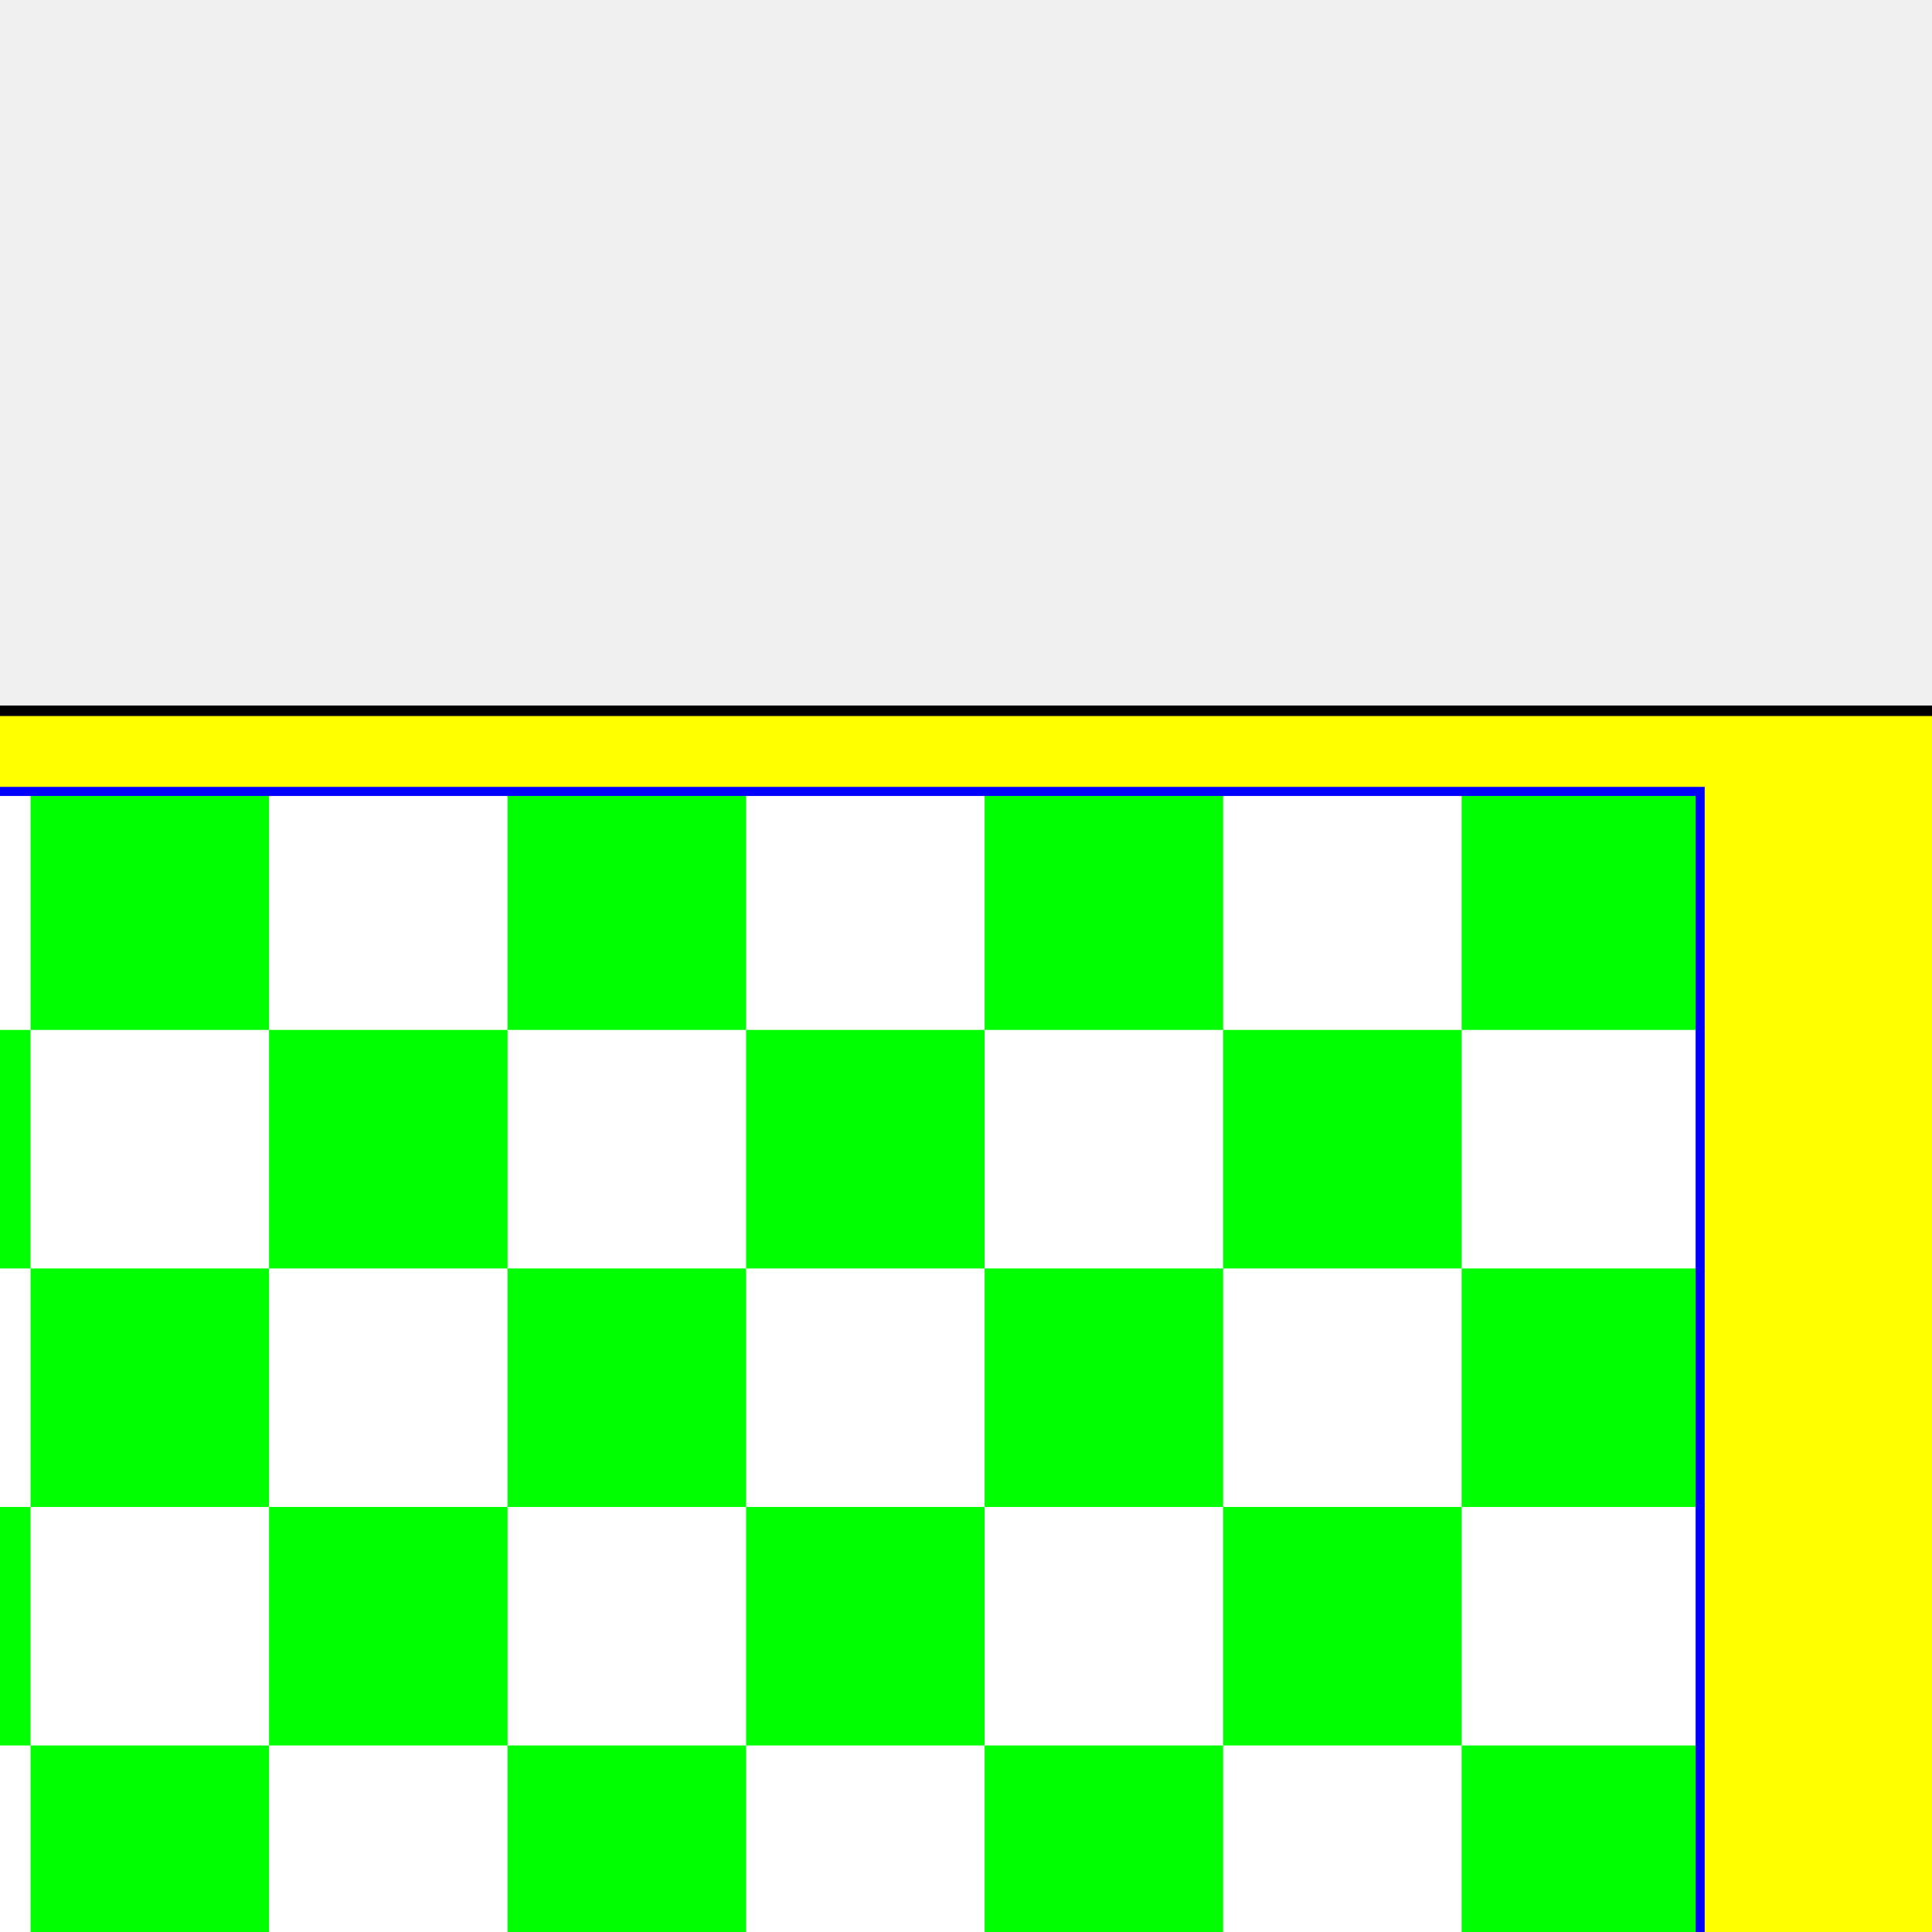
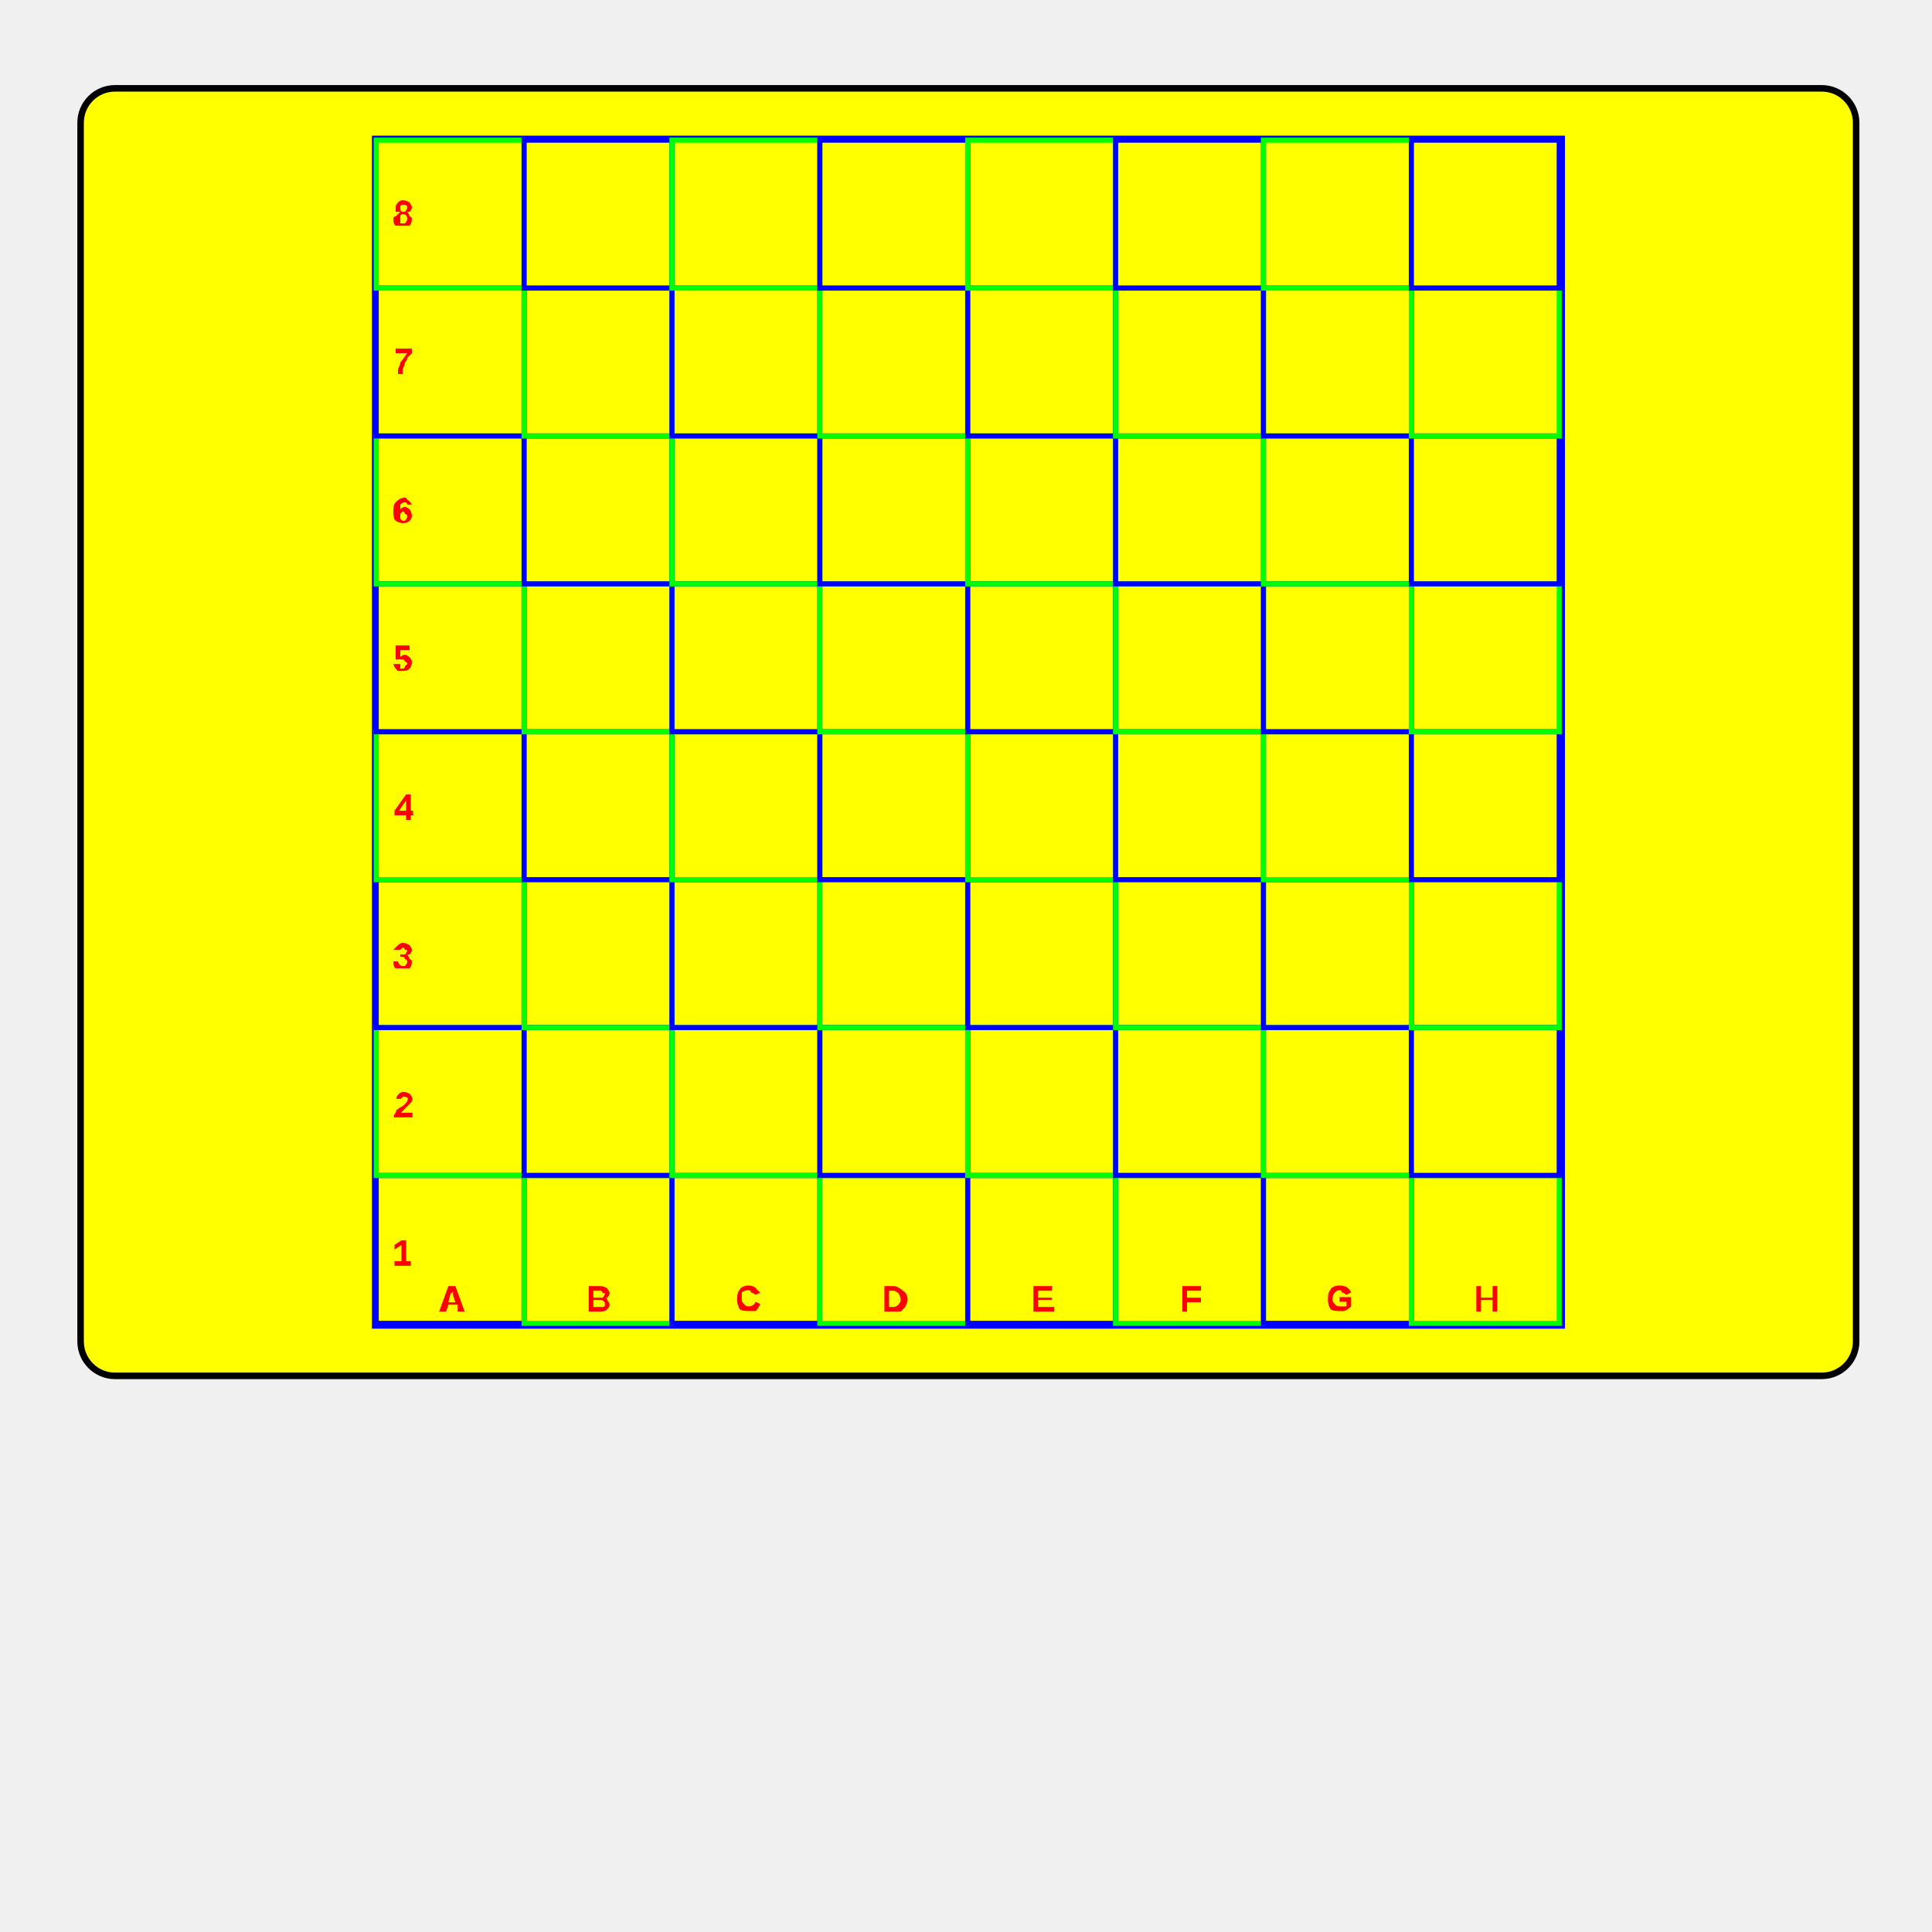
<svg xmlns="http://www.w3.org/2000/svg" width="810" height="810" viewBox="-.05 -.05 8.1 8.1" version="1.1" id="svg901">
-   <rect style="fill:#ffff00;stroke:#000000;stroke-width:0.044" id="rect1558" width="11.963" height="8.675" x="-2.904" y="2.93" ry="0.232" />
-   <rect x="-0.922" y="3.268" width="8" height="8" id="rect897" style="fill:#00ff00;stroke-width:0.889" />
-   <path fill="#FFF" d="M -0.922,3.268 H 7.078 v 1 h -8 z m 0,2 H 7.078 v 1 h -8 z m 0,2 H 7.078 v 1 h -8 z m 0,2 H 7.078 V 10.268 h -8 z m 1,-6 V 11.268 H 1.078 V 3.268 Z m 2,0 V 11.268 h 1 V 3.268 Z m 2,0 V 11.268 h 1 V 3.268 Z m 2,0 V 11.268 h 1 V 3.268 Z" id="path899" style="fill:#ffffff" />
-   <rect style="fill:none;stroke:#0000ff;stroke-width:0.038" id="rect1560" width="8" height="8" x="-0.922" y="3.268" />
-   <text xml:space="preserve" style="font-weight:bold;font-size:0.24px;line-height:125%;font-family:Arial;-inkscape-font-specification:'Arial, Bold';letter-spacing:0px;word-spacing:0px;fill:#ff0000;stroke:none;stroke-width:0.01px;stroke-linecap:butt;stroke-linejoin:miter;stroke-opacity:1" x="-0.49" y="11.17" id="text1564">
-     <tspan id="tspan1562" x="-0.49" y="11.17" style="fill:#ff0000;stroke:none;stroke-width:0.01px">A</tspan>
-   </text>
-   <text xml:space="preserve" style="font-weight:bold;font-size:0.24px;line-height:125%;font-family:Arial;-inkscape-font-specification:'Arial, Bold';letter-spacing:0px;word-spacing:0px;fill:#ff0000;stroke:none;stroke-width:0.01px;stroke-linecap:butt;stroke-linejoin:miter;stroke-opacity:1" x="0.503" y="11.17" id="text1568">
-     <tspan id="tspan1566" x="0.503" y="11.17" style="fill:#ff0000;stroke:none;stroke-width:0.01px">B</tspan>
-   </text>
-   <text xml:space="preserve" style="font-weight:bold;font-size:0.24px;line-height:125%;font-family:Arial;-inkscape-font-specification:'Arial, Bold';letter-spacing:0px;word-spacing:0px;fill:#ff0000;stroke:none;stroke-width:0.01px;stroke-linecap:butt;stroke-linejoin:miter;stroke-opacity:1" x="1.503" y="11.167" id="text1572">
-     <tspan id="tspan1570" x="1.503" y="11.167" style="fill:#ff0000;stroke:none;stroke-width:0.01px">C</tspan>
-   </text>
-   <text xml:space="preserve" style="font-weight:bold;font-size:0.24px;line-height:125%;font-family:Arial;-inkscape-font-specification:'Arial, Bold';letter-spacing:0px;word-spacing:0px;fill:#ff0000;stroke:none;stroke-width:0.01px;stroke-linecap:butt;stroke-linejoin:miter;stroke-opacity:1" x="2.497" y="11.17" id="text1576">
-     <tspan id="tspan1574" x="2.497" y="11.17" style="fill:#ff0000;stroke:none;stroke-width:0.01px">D</tspan>
-   </text>
-   <text xml:space="preserve" style="font-weight:bold;font-size:0.24px;line-height:125%;font-family:Arial;-inkscape-font-specification:'Arial, Bold';letter-spacing:0px;word-spacing:0px;fill:#ff0000;stroke:none;stroke-width:0.01px;stroke-linecap:butt;stroke-linejoin:miter;stroke-opacity:1" x="3.5" y="11.17" id="text1580">
-     <tspan id="tspan1578" x="3.5" y="11.17" style="fill:#ff0000;stroke:none;stroke-width:0.01px">E</tspan>
-   </text>
-   <text xml:space="preserve" style="font-weight:bold;font-size:0.24px;line-height:125%;font-family:Arial;-inkscape-font-specification:'Arial, Bold';letter-spacing:0px;word-spacing:0px;fill:#ff0000;stroke:none;stroke-width:0.01px;stroke-linecap:butt;stroke-linejoin:miter;stroke-opacity:1" x="4.503" y="11.17" id="text1584">
-     <tspan id="tspan1582" x="4.503" y="11.17" style="fill:#ff0000;stroke:none;stroke-width:0.01px">F</tspan>
-   </text>
-   <text xml:space="preserve" style="font-weight:bold;font-size:0.24px;line-height:125%;font-family:Arial;-inkscape-font-specification:'Arial, Bold';letter-spacing:0px;word-spacing:0px;fill:#ff0000;stroke:none;stroke-width:0.01px;stroke-linecap:butt;stroke-linejoin:miter;stroke-opacity:1" x="5.484" y="11.167" id="text1588">
-     <tspan id="tspan1586" x="5.484" y="11.167" style="fill:#ff0000;stroke:none;stroke-width:0.01px">G</tspan>
-   </text>
-   <text xml:space="preserve" style="font-weight:bold;font-size:0.24px;line-height:125%;font-family:Arial;-inkscape-font-specification:'Arial, Bold';letter-spacing:0px;word-spacing:0px;fill:#ff0000;stroke:none;stroke-width:0.01px;stroke-linecap:butt;stroke-linejoin:miter;stroke-opacity:1" x="6.486" y="11.17" id="text1592">
-     <tspan id="tspan1590" x="6.486" y="11.17" style="fill:#ff0000;stroke:none;stroke-width:0.01px">H</tspan>
-   </text>
-   <text xml:space="preserve" style="font-weight:bold;font-size:0.24px;line-height:125%;font-family:Arial;-inkscape-font-specification:'Arial, Bold';letter-spacing:0px;word-spacing:0px;fill:#ff0000;stroke:none;stroke-width:0.01px;stroke-linecap:butt;stroke-linejoin:miter;stroke-opacity:1" x="-0.806" y="10.861" id="text1596">
-     <tspan id="tspan1594" x="-0.806" y="10.861" style="fill:#ff0000;stroke:none;stroke-width:0.01px">1</tspan>
-   </text>
-   <text xml:space="preserve" style="font-weight:bold;font-size:0.24px;line-height:125%;font-family:Arial;-inkscape-font-specification:'Arial, Bold';letter-spacing:0px;word-spacing:0px;fill:#ff0000;stroke:none;stroke-width:0.01px;stroke-linecap:butt;stroke-linejoin:miter;stroke-opacity:1" x="-0.793" y="9.861" id="text1600">
-     <tspan id="tspan1598" x="-0.793" y="9.861" style="fill:#ff0000;stroke:none;stroke-width:0.01px">2</tspan>
-   </text>
-   <text xml:space="preserve" style="font-weight:bold;font-size:0.24px;line-height:125%;font-family:Arial;-inkscape-font-specification:'Arial, Bold';letter-spacing:0px;word-spacing:0px;fill:#ff0000;stroke:none;stroke-width:0.01px;stroke-linecap:butt;stroke-linejoin:miter;stroke-opacity:1" x="-0.796" y="8.859" id="text1604">
-     <tspan id="tspan1602" x="-0.796" y="8.859" style="fill:#ff0000;stroke:none;stroke-width:0.01px">3</tspan>
-   </text>
-   <text xml:space="preserve" style="font-weight:bold;font-size:0.24px;line-height:125%;font-family:Arial;-inkscape-font-specification:'Arial, Bold';letter-spacing:0px;word-spacing:0px;fill:#ff0000;stroke:none;stroke-width:0.01px;stroke-linecap:butt;stroke-linejoin:miter;stroke-opacity:1" x="-0.791" y="7.86" id="text1608">
-     <tspan id="tspan1606" x="-0.791" y="7.86" style="fill:#ff0000;stroke:none;stroke-width:0.01px">4</tspan>
-   </text>
-   <text xml:space="preserve" style="font-weight:bold;font-size:0.24px;line-height:125%;font-family:Arial;-inkscape-font-specification:'Arial, Bold';letter-spacing:0px;word-spacing:0px;fill:#ff0000;stroke:none;stroke-width:0.01px;stroke-linecap:butt;stroke-linejoin:miter;stroke-opacity:1" x="-0.797" y="6.856" id="text1612">
-     <tspan id="tspan1610" x="-0.797" y="6.856" style="fill:#ff0000;stroke:none;stroke-width:0.01px">5</tspan>
-   </text>
-   <text xml:space="preserve" style="font-weight:bold;font-size:0.24px;line-height:125%;font-family:Arial;-inkscape-font-specification:'Arial, Bold';letter-spacing:0px;word-spacing:0px;fill:#ff0000;stroke:none;stroke-width:0.01px;stroke-linecap:butt;stroke-linejoin:miter;stroke-opacity:1" x="-0.797" y="5.857" id="text1616">
-     <tspan id="tspan1614" x="-0.797" y="5.857" style="fill:#ff0000;stroke:none;stroke-width:0.01px">6</tspan>
-   </text>
-   <text xml:space="preserve" style="font-weight:bold;font-size:0.24px;line-height:125%;font-family:Arial;-inkscape-font-specification:'Arial, Bold';letter-spacing:0px;word-spacing:0px;fill:#ff0000;stroke:none;stroke-width:0.01px;stroke-linecap:butt;stroke-linejoin:miter;stroke-opacity:1" x="-0.797" y="4.856" id="text1620">
-     <tspan id="tspan1618" x="-0.797" y="4.856" style="fill:#ff0000;stroke:none;stroke-width:0.01px">7</tspan>
-   </text>
-   <text xml:space="preserve" style="font-weight:bold;font-size:0.24px;line-height:125%;font-family:Arial;-inkscape-font-specification:'Arial, Bold';letter-spacing:0px;word-spacing:0px;fill:#ff0000;stroke:none;stroke-width:0.01px;stroke-linecap:butt;stroke-linejoin:miter;stroke-opacity:1" x="-0.796" y="3.856" id="text1624">
-     <tspan id="tspan1622" x="-0.796" y="3.856" style="fill:#ff0000;stroke:none;stroke-width:0.01px">8</tspan>
-   </text>
  <defs id="defs905" />
+   <g id="g2349" transform="matrix(0.6222582,0,0,0.6222582,2.094922,-1.50289)">
+     <rect style="fill:#ffff00;stroke:#000000;stroke-width:0.044" id="rect1558" width="11.963" height="8.675" x="-2.904" y="2.93" ry="0.232" />
+     <rect style="fill:none;stroke:#0000ff;stroke-width:0.038" id="rect1560" width="8" height="8" x="-0.922" y="3.268" />
+     <text xml:space="preserve" style="font-weight:bold;font-size:0.24px;line-height:125%;font-family:Arial;-inkscape-font-specification:'Arial, Bold';letter-spacing:0px;word-spacing:0px;fill:#ff0000;stroke:none;stroke-width:0.01px;stroke-linecap:butt;stroke-linejoin:miter;stroke-opacity:1" x="-0.49" y="11.17" id="text1564">
+       <tspan id="tspan1562" x="-0.49" y="11.17" style="fill:#ff0000;stroke:none;stroke-width:0.01px">A</tspan>
+     </text>
+     <text xml:space="preserve" style="font-weight:bold;font-size:0.24px;line-height:125%;font-family:Arial;-inkscape-font-specification:'Arial, Bold';letter-spacing:0px;word-spacing:0px;fill:#ff0000;stroke:none;stroke-width:0.01px;stroke-linecap:butt;stroke-linejoin:miter;stroke-opacity:1" x="0.503" y="11.17" id="text1568">
+       <tspan id="tspan1566" x="0.503" y="11.17" style="fill:#ff0000;stroke:none;stroke-width:0.01px">B</tspan>
+     </text>
+     <text xml:space="preserve" style="font-weight:bold;font-size:0.24px;line-height:125%;font-family:Arial;-inkscape-font-specification:'Arial, Bold';letter-spacing:0px;word-spacing:0px;fill:#ff0000;stroke:none;stroke-width:0.01px;stroke-linecap:butt;stroke-linejoin:miter;stroke-opacity:1" x="1.503" y="11.167" id="text1572">
+       <tspan id="tspan1570" x="1.503" y="11.167" style="fill:#ff0000;stroke:none;stroke-width:0.01px">C</tspan>
+     </text>
+     <text xml:space="preserve" style="font-weight:bold;font-size:0.24px;line-height:125%;font-family:Arial;-inkscape-font-specification:'Arial, Bold';letter-spacing:0px;word-spacing:0px;fill:#ff0000;stroke:none;stroke-width:0.01px;stroke-linecap:butt;stroke-linejoin:miter;stroke-opacity:1" x="2.497" y="11.17" id="text1576">
+       <tspan id="tspan1574" x="2.497" y="11.17" style="fill:#ff0000;stroke:none;stroke-width:0.01px">D</tspan>
+     </text>
+     <text xml:space="preserve" style="font-weight:bold;font-size:0.24px;line-height:125%;font-family:Arial;-inkscape-font-specification:'Arial, Bold';letter-spacing:0px;word-spacing:0px;fill:#ff0000;stroke:none;stroke-width:0.01px;stroke-linecap:butt;stroke-linejoin:miter;stroke-opacity:1" x="3.5" y="11.17" id="text1580">
+       <tspan id="tspan1578" x="3.5" y="11.17" style="fill:#ff0000;stroke:none;stroke-width:0.01px">E</tspan>
+     </text>
+     <text xml:space="preserve" style="font-weight:bold;font-size:0.24px;line-height:125%;font-family:Arial;-inkscape-font-specification:'Arial, Bold';letter-spacing:0px;word-spacing:0px;fill:#ff0000;stroke:none;stroke-width:0.01px;stroke-linecap:butt;stroke-linejoin:miter;stroke-opacity:1" x="4.503" y="11.17" id="text1584">
+       <tspan id="tspan1582" x="4.503" y="11.17" style="fill:#ff0000;stroke:none;stroke-width:0.01px">F</tspan>
+     </text>
+     <text xml:space="preserve" style="font-weight:bold;font-size:0.24px;line-height:125%;font-family:Arial;-inkscape-font-specification:'Arial, Bold';letter-spacing:0px;word-spacing:0px;fill:#ff0000;stroke:none;stroke-width:0.01px;stroke-linecap:butt;stroke-linejoin:miter;stroke-opacity:1" x="5.484" y="11.167" id="text1588">
+       <tspan id="tspan1586" x="5.484" y="11.167" style="fill:#ff0000;stroke:none;stroke-width:0.01px">G</tspan>
+     </text>
+     <text xml:space="preserve" style="font-weight:bold;font-size:0.24px;line-height:125%;font-family:Arial;-inkscape-font-specification:'Arial, Bold';letter-spacing:0px;word-spacing:0px;fill:#ff0000;stroke:none;stroke-width:0.01px;stroke-linecap:butt;stroke-linejoin:miter;stroke-opacity:1" x="6.486" y="11.17" id="text1592">
+       <tspan id="tspan1590" x="6.486" y="11.17" style="fill:#ff0000;stroke:none;stroke-width:0.01px">H</tspan>
+     </text>
+     <text xml:space="preserve" style="font-weight:bold;font-size:0.24px;line-height:125%;font-family:Arial;-inkscape-font-specification:'Arial, Bold';letter-spacing:0px;word-spacing:0px;fill:#ff0000;stroke:none;stroke-width:0.01px;stroke-linecap:butt;stroke-linejoin:miter;stroke-opacity:1" x="-0.806" y="10.861" id="text1596">
+       <tspan id="tspan1594" x="-0.806" y="10.861" style="fill:#ff0000;stroke:none;stroke-width:0.01px">1</tspan>
+     </text>
+     <text xml:space="preserve" style="font-weight:bold;font-size:0.24px;line-height:125%;font-family:Arial;-inkscape-font-specification:'Arial, Bold';letter-spacing:0px;word-spacing:0px;fill:#ff0000;stroke:none;stroke-width:0.01px;stroke-linecap:butt;stroke-linejoin:miter;stroke-opacity:1" x="-0.793" y="9.861" id="text1600">
+       <tspan id="tspan1598" x="-0.793" y="9.861" style="fill:#ff0000;stroke:none;stroke-width:0.01px">2</tspan>
+     </text>
+     <text xml:space="preserve" style="font-weight:bold;font-size:0.24px;line-height:125%;font-family:Arial;-inkscape-font-specification:'Arial, Bold';letter-spacing:0px;word-spacing:0px;fill:#ff0000;stroke:none;stroke-width:0.01px;stroke-linecap:butt;stroke-linejoin:miter;stroke-opacity:1" x="-0.796" y="8.859" id="text1604">
+       <tspan id="tspan1602" x="-0.796" y="8.859" style="fill:#ff0000;stroke:none;stroke-width:0.01px">3</tspan>
+     </text>
+     <text xml:space="preserve" style="font-weight:bold;font-size:0.24px;line-height:125%;font-family:Arial;-inkscape-font-specification:'Arial, Bold';letter-spacing:0px;word-spacing:0px;fill:#ff0000;stroke:none;stroke-width:0.01px;stroke-linecap:butt;stroke-linejoin:miter;stroke-opacity:1" x="-0.791" y="7.86" id="text1608">
+       <tspan id="tspan1606" x="-0.791" y="7.86" style="fill:#ff0000;stroke:none;stroke-width:0.01px">4</tspan>
+     </text>
+     <text xml:space="preserve" style="font-weight:bold;font-size:0.24px;line-height:125%;font-family:Arial;-inkscape-font-specification:'Arial, Bold';letter-spacing:0px;word-spacing:0px;fill:#ff0000;stroke:none;stroke-width:0.01px;stroke-linecap:butt;stroke-linejoin:miter;stroke-opacity:1" x="-0.797" y="6.856" id="text1612">
+       <tspan id="tspan1610" x="-0.797" y="6.856" style="fill:#ff0000;stroke:none;stroke-width:0.01px">5</tspan>
+     </text>
+     <text xml:space="preserve" style="font-weight:bold;font-size:0.24px;line-height:125%;font-family:Arial;-inkscape-font-specification:'Arial, Bold';letter-spacing:0px;word-spacing:0px;fill:#ff0000;stroke:none;stroke-width:0.01px;stroke-linecap:butt;stroke-linejoin:miter;stroke-opacity:1" x="-0.797" y="5.857" id="text1616">
+       <tspan id="tspan1614" x="-0.797" y="5.857" style="fill:#ff0000;stroke:none;stroke-width:0.01px">6</tspan>
+     </text>
+     <text xml:space="preserve" style="font-weight:bold;font-size:0.24px;line-height:125%;font-family:Arial;-inkscape-font-specification:'Arial, Bold';letter-spacing:0px;word-spacing:0px;fill:#ff0000;stroke:none;stroke-width:0.01px;stroke-linecap:butt;stroke-linejoin:miter;stroke-opacity:1" x="-0.797" y="4.856" id="text1620">
+       <tspan id="tspan1618" x="-0.797" y="4.856" style="fill:#ff0000;stroke:none;stroke-width:0.01px">7</tspan>
+     </text>
+     <text xml:space="preserve" style="font-weight:bold;font-size:0.24px;line-height:125%;font-family:Arial;-inkscape-font-specification:'Arial, Bold';letter-spacing:0px;word-spacing:0px;fill:#ff0000;stroke:none;stroke-width:0.01px;stroke-linecap:butt;stroke-linejoin:miter;stroke-opacity:1" x="-0.796" y="3.856" id="text1624">
+       <tspan id="tspan1622" x="-0.796" y="3.856" style="fill:#ff0000;stroke:none;stroke-width:0.01px">8</tspan>
+     </text>
+     <g id="g2248" style="fill:none" transform="matrix(2.635774,0,0,2.636164,28.05496,-6.440256)">
+       <path d="m -10.99,6.711 h 0.378 V 6.333 h -0.378 z" stroke="#0000ff" id="path2" style="fill:none;stroke-width:0.013" />
+       <path d="m -10.99,6.333 h 0.378 V 5.955 h -0.378 z" stroke="#00ff00" id="path4" style="fill:none;stroke-width:0.013" />
+       <path d="m -10.99,5.955 h 0.378 V 5.577 h -0.378 z" stroke="#0000ff" id="path6" style="fill:none;stroke-width:0.013" />
+       <path d="m -10.99,5.577 h 0.378 V 5.199 h -0.378 z" stroke="#00ff00" id="path8" style="fill:none;stroke-width:0.013" />
+       <path d="m -10.99,5.199 h 0.378 V 4.821 h -0.378 z" stroke="#0000ff" id="path10" style="fill:none;stroke-width:0.013" />
+       <path d="m -10.99,4.821 h 0.378 v -0.378 h -0.378 z" stroke="#00ff00" id="path12" style="fill:none;stroke-width:0.013" />
+       <path d="m -10.99,4.443 h 0.378 V 4.065 h -0.378 z" stroke="#0000ff" id="path14" style="fill:none;stroke-width:0.013" />
+       <path d="m -10.99,4.065 h 0.378 v -0.378 h -0.378 z" stroke="#00ff00" id="path16" style="fill:none;stroke-width:0.013" />
+       <path d="m -10.612,6.711 h 0.378 V 6.333 h -0.378 z" stroke="#00ff00" id="path18" style="fill:none;stroke-width:0.013" />
+       <path d="m -10.612,6.333 h 0.378 V 5.955 h -0.378 z" stroke="#0000ff" id="path20" style="fill:none;stroke-width:0.013" />
+       <path d="m -10.612,5.955 h 0.378 V 5.577 h -0.378 z" stroke="#00ff00" id="path22" style="fill:none;stroke-width:0.013" />
+       <path d="m -10.612,5.577 h 0.378 V 5.199 h -0.378 z" stroke="#0000ff" id="path24" style="fill:none;stroke-width:0.013" />
+       <path d="m -10.612,5.199 h 0.378 V 4.821 h -0.378 z" stroke="#00ff00" id="path26" style="fill:none;stroke-width:0.013" />
+       <path d="m -10.612,4.821 h 0.378 v -0.378 h -0.378 z" stroke="#0000ff" id="path28" style="fill:none;stroke-width:0.013" />
+       <path d="m -10.612,4.443 h 0.378 V 4.065 h -0.378 z" stroke="#00ff00" id="path30" style="fill:none;stroke-width:0.013" />
+       <path d="m -10.612,4.065 h 0.378 v -0.378 h -0.378 z" stroke="#0000ff" id="path32" style="fill:none;stroke-width:0.013" />
+       <path d="m -10.234,6.711 h 0.378 V 6.333 h -0.378 z" stroke="#0000ff" id="path34" style="fill:none;stroke-width:0.013" />
+       <path d="m -10.234,6.333 h 0.378 V 5.955 h -0.378 z" stroke="#00ff00" id="path36" style="fill:none;stroke-width:0.013" />
+       <path d="m -10.234,5.955 h 0.378 V 5.577 h -0.378 z" stroke="#0000ff" id="path38" style="fill:none;stroke-width:0.013" />
+       <path d="m -10.234,5.577 h 0.378 V 5.199 h -0.378 z" stroke="#00ff00" id="path40" style="fill:none;stroke-width:0.013" />
+       <path d="m -10.234,5.199 h 0.378 V 4.821 h -0.378 z" stroke="#0000ff" id="path42" style="fill:none;stroke-width:0.013" />
+       <path d="m -10.234,4.821 h 0.378 v -0.378 h -0.378 z" stroke="#00ff00" id="path44" style="fill:none;stroke-width:0.013" />
+       <path d="m -10.234,4.443 h 0.378 V 4.065 h -0.378 z" stroke="#0000ff" id="path46" style="fill:none;stroke-width:0.013" />
+       <path d="m -10.234,4.065 h 0.378 v -0.378 h -0.378 z" stroke="#00ff00" id="path48" style="fill:none;stroke-width:0.013" />
+       <path d="m -9.856,6.711 h 0.378 V 6.333 H -9.856 Z" stroke="#00ff00" id="path50" style="fill:none;stroke-width:0.013" />
+       <path d="m -9.856,6.333 h 0.378 V 5.955 H -9.856 Z" stroke="#0000ff" id="path52" style="fill:none;stroke-width:0.013" />
+       <path d="m -9.856,5.955 h 0.378 V 5.577 H -9.856 Z" stroke="#00ff00" id="path54" style="fill:none;stroke-width:0.013" />
+       <path d="m -9.856,5.577 h 0.378 V 5.199 H -9.856 Z" stroke="#0000ff" id="path56" style="fill:none;stroke-width:0.013" />
+       <path d="m -9.856,5.199 h 0.378 V 4.821 H -9.856 Z" stroke="#00ff00" id="path58" style="fill:none;stroke-width:0.013" />
+       <path d="m -9.856,4.821 h 0.378 v -0.378 H -9.856 Z" stroke="#0000ff" id="path60" style="fill:none;stroke-width:0.013" />
+       <path d="m -9.856,4.443 h 0.378 V 4.065 H -9.856 Z" stroke="#00ff00" id="path62" style="fill:none;stroke-width:0.013" />
+       <path d="m -9.856,4.065 h 0.378 v -0.378 H -9.856 Z" stroke="#0000ff" id="path64" style="fill:none;stroke-width:0.013" />
+       <path d="m -9.478,6.711 h 0.378 V 6.333 h -0.378 z" stroke="#0000ff" id="path66" style="fill:none;stroke-width:0.013" />
+       <path d="m -9.478,6.333 h 0.378 V 5.955 h -0.378 z" stroke="#00ff00" id="path68" style="fill:none;stroke-width:0.013" />
+       <path d="m -9.478,5.955 h 0.378 V 5.577 h -0.378 z" stroke="#0000ff" id="path70" style="fill:none;stroke-width:0.013" />
+       <path d="m -9.478,5.577 h 0.378 V 5.199 h -0.378 z" stroke="#00ff00" id="path72" style="fill:none;stroke-width:0.013" />
+       <path d="m -9.478,5.199 h 0.378 V 4.821 h -0.378 z" stroke="#0000ff" id="path74" style="fill:none;stroke-width:0.013" />
+       <path d="m -9.478,4.821 h 0.378 v -0.378 h -0.378 z" stroke="#00ff00" id="path76" style="fill:none;stroke-width:0.013" />
+       <path d="m -9.478,4.443 h 0.378 V 4.065 h -0.378 z" stroke="#0000ff" id="path78" style="fill:none;stroke-width:0.013" />
+       <path d="m -9.478,4.065 h 0.378 v -0.378 h -0.378 z" stroke="#00ff00" id="path80" style="fill:none;stroke-width:0.013" />
+       <path d="m -9.1,6.711 h 0.378 V 6.333 h -0.378 z" stroke="#00ff00" id="path82" style="fill:none;stroke-width:0.013" />
+       <path d="m -9.1,6.333 h 0.378 V 5.955 h -0.378 z" stroke="#0000ff" id="path84" style="fill:none;stroke-width:0.013" />
+       <path d="m -9.1,5.955 h 0.378 V 5.577 h -0.378 z" stroke="#00ff00" id="path86" style="fill:none;stroke-width:0.013" />
+       <path d="m -9.1,5.577 h 0.378 V 5.199 h -0.378 z" stroke="#0000ff" id="path88" style="fill:none;stroke-width:0.013" />
+       <path d="m -9.1,5.199 h 0.378 V 4.821 h -0.378 z" stroke="#00ff00" id="path90" style="fill:none;stroke-width:0.013" />
+       <path d="m -9.1,4.821 h 0.378 v -0.378 h -0.378 z" stroke="#0000ff" id="path92" style="fill:none;stroke-width:0.013" />
+       <path d="m -9.1,4.443 h 0.378 V 4.065 h -0.378 z" stroke="#00ff00" id="path94" style="fill:none;stroke-width:0.013" />
+       <path d="m -9.1,4.065 h 0.378 v -0.378 h -0.378 z" stroke="#0000ff" id="path96" style="fill:none;stroke-width:0.013" />
+       <path d="M -8.722,6.711 H -8.344 V 6.333 h -0.378 z" stroke="#0000ff" id="path98" style="fill:none;stroke-width:0.013" />
+       <path d="M -8.722,6.333 H -8.344 V 5.955 h -0.378 z" stroke="#00ff00" id="path100" style="fill:none;stroke-width:0.013" />
+       <path d="M -8.722,5.955 H -8.344 V 5.577 h -0.378 z" stroke="#0000ff" id="path102" style="fill:none;stroke-width:0.013" />
+       <path d="M -8.722,5.577 H -8.344 V 5.199 h -0.378 z" stroke="#00ff00" id="path104" style="fill:none;stroke-width:0.013" />
+       <path d="M -8.722,5.199 H -8.344 V 4.821 h -0.378 z" stroke="#0000ff" id="path106" style="fill:none;stroke-width:0.013" />
+       <path d="M -8.722,4.821 H -8.344 v -0.378 h -0.378 z" stroke="#00ff00" id="path108" style="fill:none;stroke-width:0.013" />
+       <path d="M -8.722,4.443 H -8.344 V 4.065 h -0.378 z" stroke="#0000ff" id="path110" style="fill:none;stroke-width:0.013" />
+       <path d="M -8.722,4.065 H -8.344 v -0.378 h -0.378 z" stroke="#00ff00" id="path112" style="fill:none;stroke-width:0.013" />
+       <path d="m -8.344,6.711 h 0.378 V 6.333 h -0.378 z" stroke="#00ff00" id="path114" style="fill:none;stroke-width:0.013" />
+       <path d="m -8.344,6.333 h 0.378 V 5.955 h -0.378 z" stroke="#0000ff" id="path116" style="fill:none;stroke-width:0.013" />
+       <path d="m -8.344,5.955 h 0.378 V 5.577 h -0.378 z" stroke="#00ff00" id="path118" style="fill:none;stroke-width:0.013" />
+       <path d="m -8.344,5.577 h 0.378 V 5.199 h -0.378 z" stroke="#0000ff" id="path120" style="fill:none;stroke-width:0.013" />
+       <path d="m -8.344,5.199 h 0.378 V 4.821 h -0.378 z" stroke="#00ff00" id="path122" style="fill:none;stroke-width:0.013" />
+       <path d="m -8.344,4.821 h 0.378 v -0.378 h -0.378 z" stroke="#0000ff" id="path124" style="fill:none;stroke-width:0.013" />
+       <path d="m -8.344,4.443 h 0.378 V 4.065 h -0.378 z" stroke="#00ff00" id="path126" style="fill:none;stroke-width:0.013" />
+       <path d="m -8.344,4.065 h 0.378 v -0.378 h -0.378 z" stroke="#0000ff" id="path128" style="fill:none;stroke-width:0.013" />
+     </g>
+   </g>
</svg>
